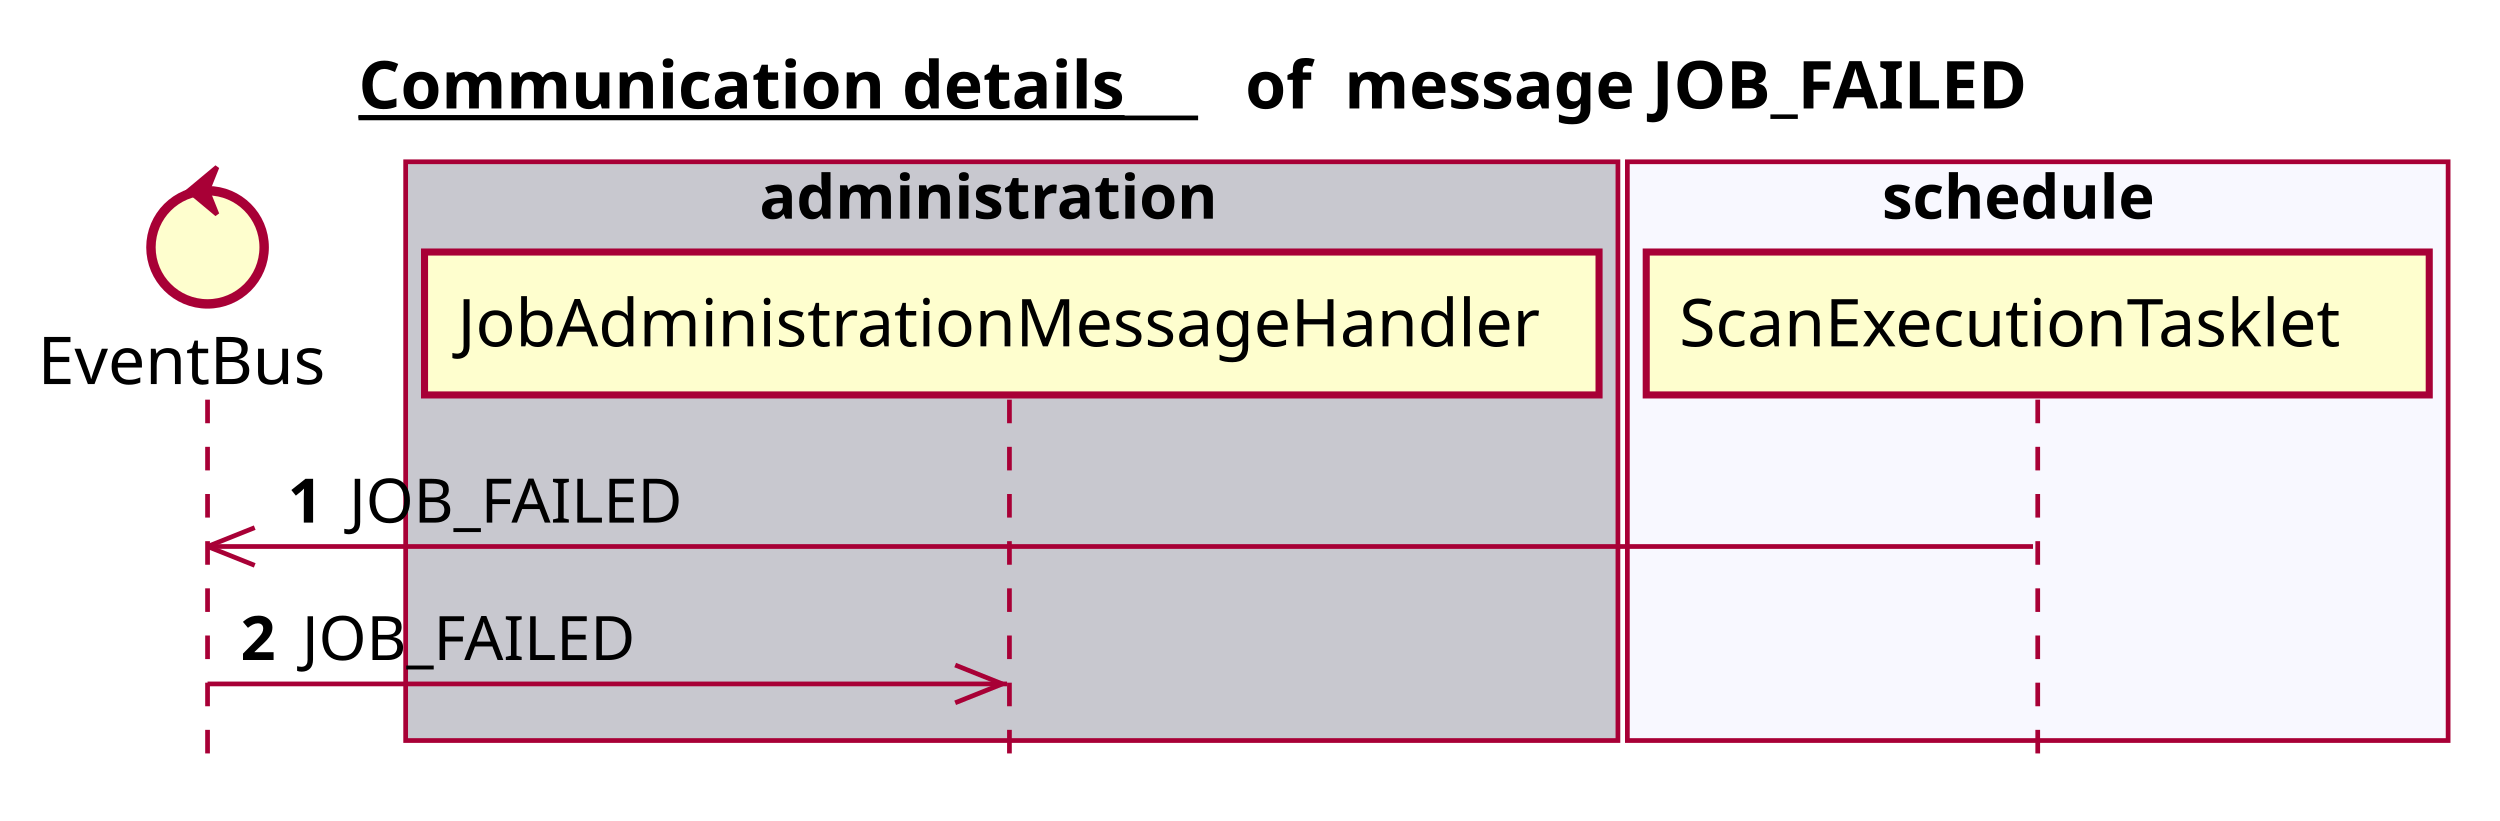
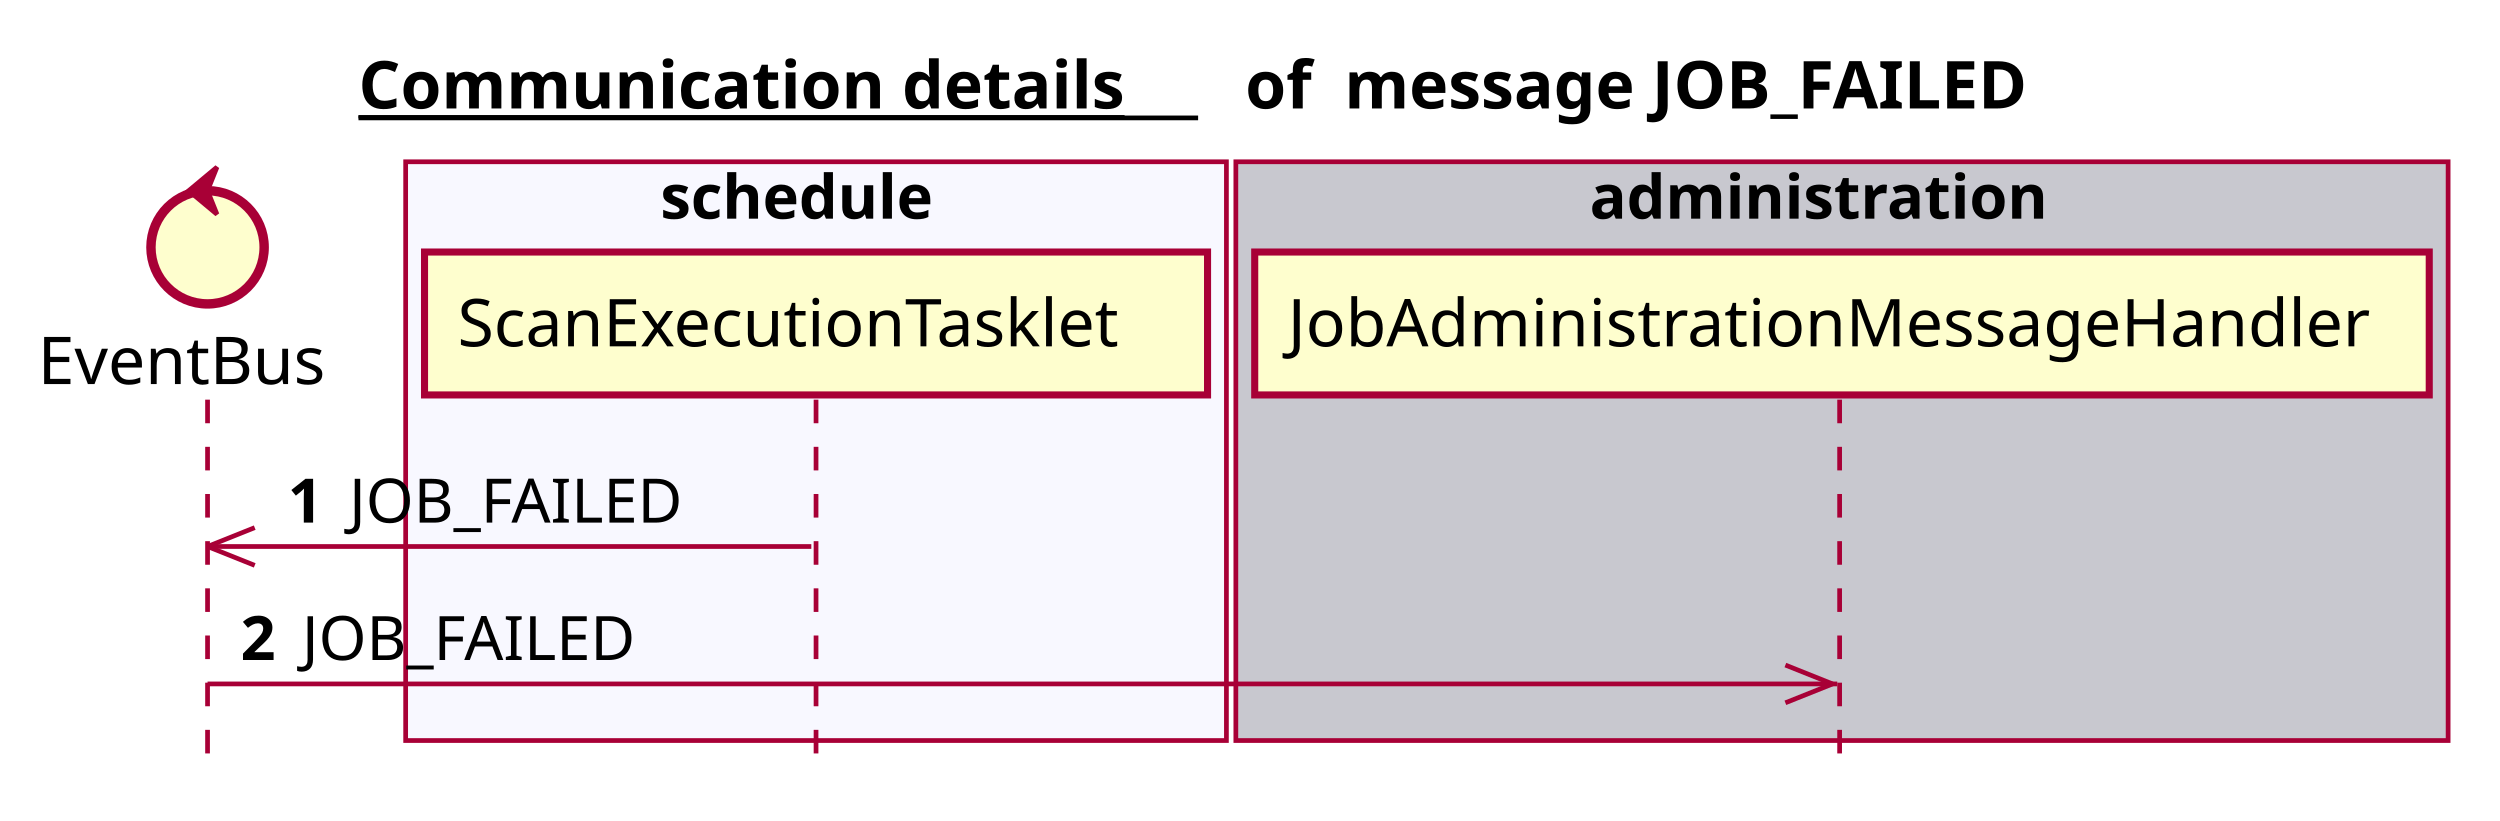
<svg xmlns="http://www.w3.org/2000/svg" contentScriptType="application/ecmascript" contentStyleType="text/css" height="174px" preserveAspectRatio="none" style="width:530px;height:174px;" version="1.1" viewBox="0 0 530 174" width="530px" zoomAndPan="magnify">
  <defs />
  <g>
    <text fill="#000000" font-family="sans-serif" font-size="14" font-weight="bold" lengthAdjust="spacingAndGlyphs" text-decoration="underline" textLength="178" x="76" y="22.995">Communication details</text>
    <line style="stroke: #000000; stroke-width: 1.0;" x1="76" x2="254" y1="24.995" y2="24.995" />
    <text fill="#000000" font-family="sans-serif" font-size="14" font-weight="bold" lengthAdjust="spacingAndGlyphs" textLength="16" x="264" y="22.995">of</text>
    <text fill="#000000" font-family="sans-serif" font-size="14" font-weight="bold" lengthAdjust="spacingAndGlyphs" textLength="162" x="285" y="22.995">message JOB_FAILED</text>
-     <rect fill="#C8C8CF" height="122.695" style="stroke: #A80036; stroke-width: 1.0;" width="257" x="86" y="34.297" />
-     <text fill="#000000" font-family="sans-serif" font-size="13" font-weight="bold" lengthAdjust="spacingAndGlyphs" textLength="107" x="161" y="46.364">administration</text>
-     <rect fill="#F8F8FF" height="122.695" style="stroke: #A80036; stroke-width: 1.0;" width="174" x="345" y="34.297" />
-     <text fill="#000000" font-family="sans-serif" font-size="13" font-weight="bold" lengthAdjust="spacingAndGlyphs" textLength="66" x="399" y="46.364">schedule</text>
+     <rect fill="#F8F8FF" height="122.695" style="stroke: #A80036; stroke-width: 1.0;" width="174" x="86" y="34.297" />
+     <text fill="#000000" font-family="sans-serif" font-size="13" font-weight="bold" lengthAdjust="spacingAndGlyphs" textLength="66" x="140" y="46.364">schedule</text>
+     <rect fill="#C8C8CF" height="122.695" style="stroke: #A80036; stroke-width: 1.0;" width="257" x="262" y="34.297" />
+     <text fill="#000000" font-family="sans-serif" font-size="13" font-weight="bold" lengthAdjust="spacingAndGlyphs" textLength="107" x="337" y="46.364">administration</text>
    <line style="stroke: #A80036; stroke-width: 1.0; stroke-dasharray: 5.0,5.0;" x1="44" x2="44" y1="84.727" y2="162.992" />
-     <line style="stroke: #A80036; stroke-width: 1.0; stroke-dasharray: 5.0,5.0;" x1="214" x2="214" y1="84.727" y2="162.992" />
-     <line style="stroke: #A80036; stroke-width: 1.0; stroke-dasharray: 5.0,5.0;" x1="432" x2="432" y1="84.727" y2="162.992" />
+     <line style="stroke: #A80036; stroke-width: 1.0; stroke-dasharray: 5.0,5.0;" x1="173" x2="173" y1="84.727" y2="162.992" />
+     <line style="stroke: #A80036; stroke-width: 1.0; stroke-dasharray: 5.0,5.0;" x1="390" x2="390" y1="84.727" y2="162.992" />
    <text fill="#000000" font-family="sans-serif" font-size="14" lengthAdjust="spacingAndGlyphs" textLength="66" x="8" y="81.425">EventBus</text>
    <ellipse cx="44" cy="52.43" fill="#FEFECE" rx="12" ry="12" style="stroke: #A80036; stroke-width: 2.0;" />
    <polygon fill="#A80036" points="40,40.43,46,35.43,44,40.43,46,45.43,40,40.43" style="stroke: #A80036; stroke-width: 1.0;" />
-     <rect fill="#FEFECE" height="30.297" style="stroke: #A80036; stroke-width: 1.5;" width="249" x="90" y="53.43" />
-     <text fill="#000000" font-family="sans-serif" font-size="14" lengthAdjust="spacingAndGlyphs" textLength="235" x="97" y="73.425">JobAdministrationMessageHandler</text>
-     <rect fill="#FEFECE" height="30.297" style="stroke: #A80036; stroke-width: 1.5;" width="166" x="349" y="53.43" />
-     <text fill="#000000" font-family="sans-serif" font-size="14" lengthAdjust="spacingAndGlyphs" textLength="152" x="356" y="73.425">ScanExecutionTasklet</text>
+     <rect fill="#FEFECE" height="30.297" style="stroke: #A80036; stroke-width: 1.5;" width="166" x="90" y="53.43" />
+     <text fill="#000000" font-family="sans-serif" font-size="14" lengthAdjust="spacingAndGlyphs" textLength="152" x="97" y="73.425">ScanExecutionTasklet</text>
+     <rect fill="#FEFECE" height="30.297" style="stroke: #A80036; stroke-width: 1.5;" width="249" x="266" y="53.43" />
+     <text fill="#000000" font-family="sans-serif" font-size="14" lengthAdjust="spacingAndGlyphs" textLength="235" x="273" y="73.425">JobAdministrationMessageHandler</text>
    <line style="stroke: #A80036; stroke-width: 1.0;" x1="44" x2="54" y1="115.859" y2="111.859" />
    <line style="stroke: #A80036; stroke-width: 1.0;" x1="44" x2="54" y1="115.859" y2="119.859" />
-     <line style="stroke: #A80036; stroke-width: 1.0;" x1="44" x2="431" y1="115.859" y2="115.859" />
+     <line style="stroke: #A80036; stroke-width: 1.0;" x1="44" x2="172" y1="115.859" y2="115.859" />
    <text fill="#000000" font-family="sans-serif" font-size="13" font-weight="bold" lengthAdjust="spacingAndGlyphs" textLength="9" x="61" y="110.793">1</text>
    <text fill="#000000" font-family="sans-serif" font-size="13" lengthAdjust="spacingAndGlyphs" textLength="73" x="74" y="110.793">JOB_FAILED</text>
-     <line style="stroke: #A80036; stroke-width: 1.0;" x1="212.5" x2="202.5" y1="144.992" y2="140.992" />
-     <line style="stroke: #A80036; stroke-width: 1.0;" x1="212.5" x2="202.5" y1="144.992" y2="148.992" />
-     <line style="stroke: #A80036; stroke-width: 1.0;" x1="44" x2="213.5" y1="144.992" y2="144.992" />
+     <line style="stroke: #A80036; stroke-width: 1.0;" x1="388.5" x2="378.5" y1="144.992" y2="140.992" />
+     <line style="stroke: #A80036; stroke-width: 1.0;" x1="388.5" x2="378.5" y1="144.992" y2="148.992" />
+     <line style="stroke: #A80036; stroke-width: 1.0;" x1="44" x2="389.5" y1="144.992" y2="144.992" />
    <text fill="#000000" font-family="sans-serif" font-size="13" font-weight="bold" lengthAdjust="spacingAndGlyphs" textLength="9" x="51" y="139.926">2</text>
    <text fill="#000000" font-family="sans-serif" font-size="13" lengthAdjust="spacingAndGlyphs" textLength="73" x="64" y="139.926">JOB_FAILED</text>
  </g>
</svg>
